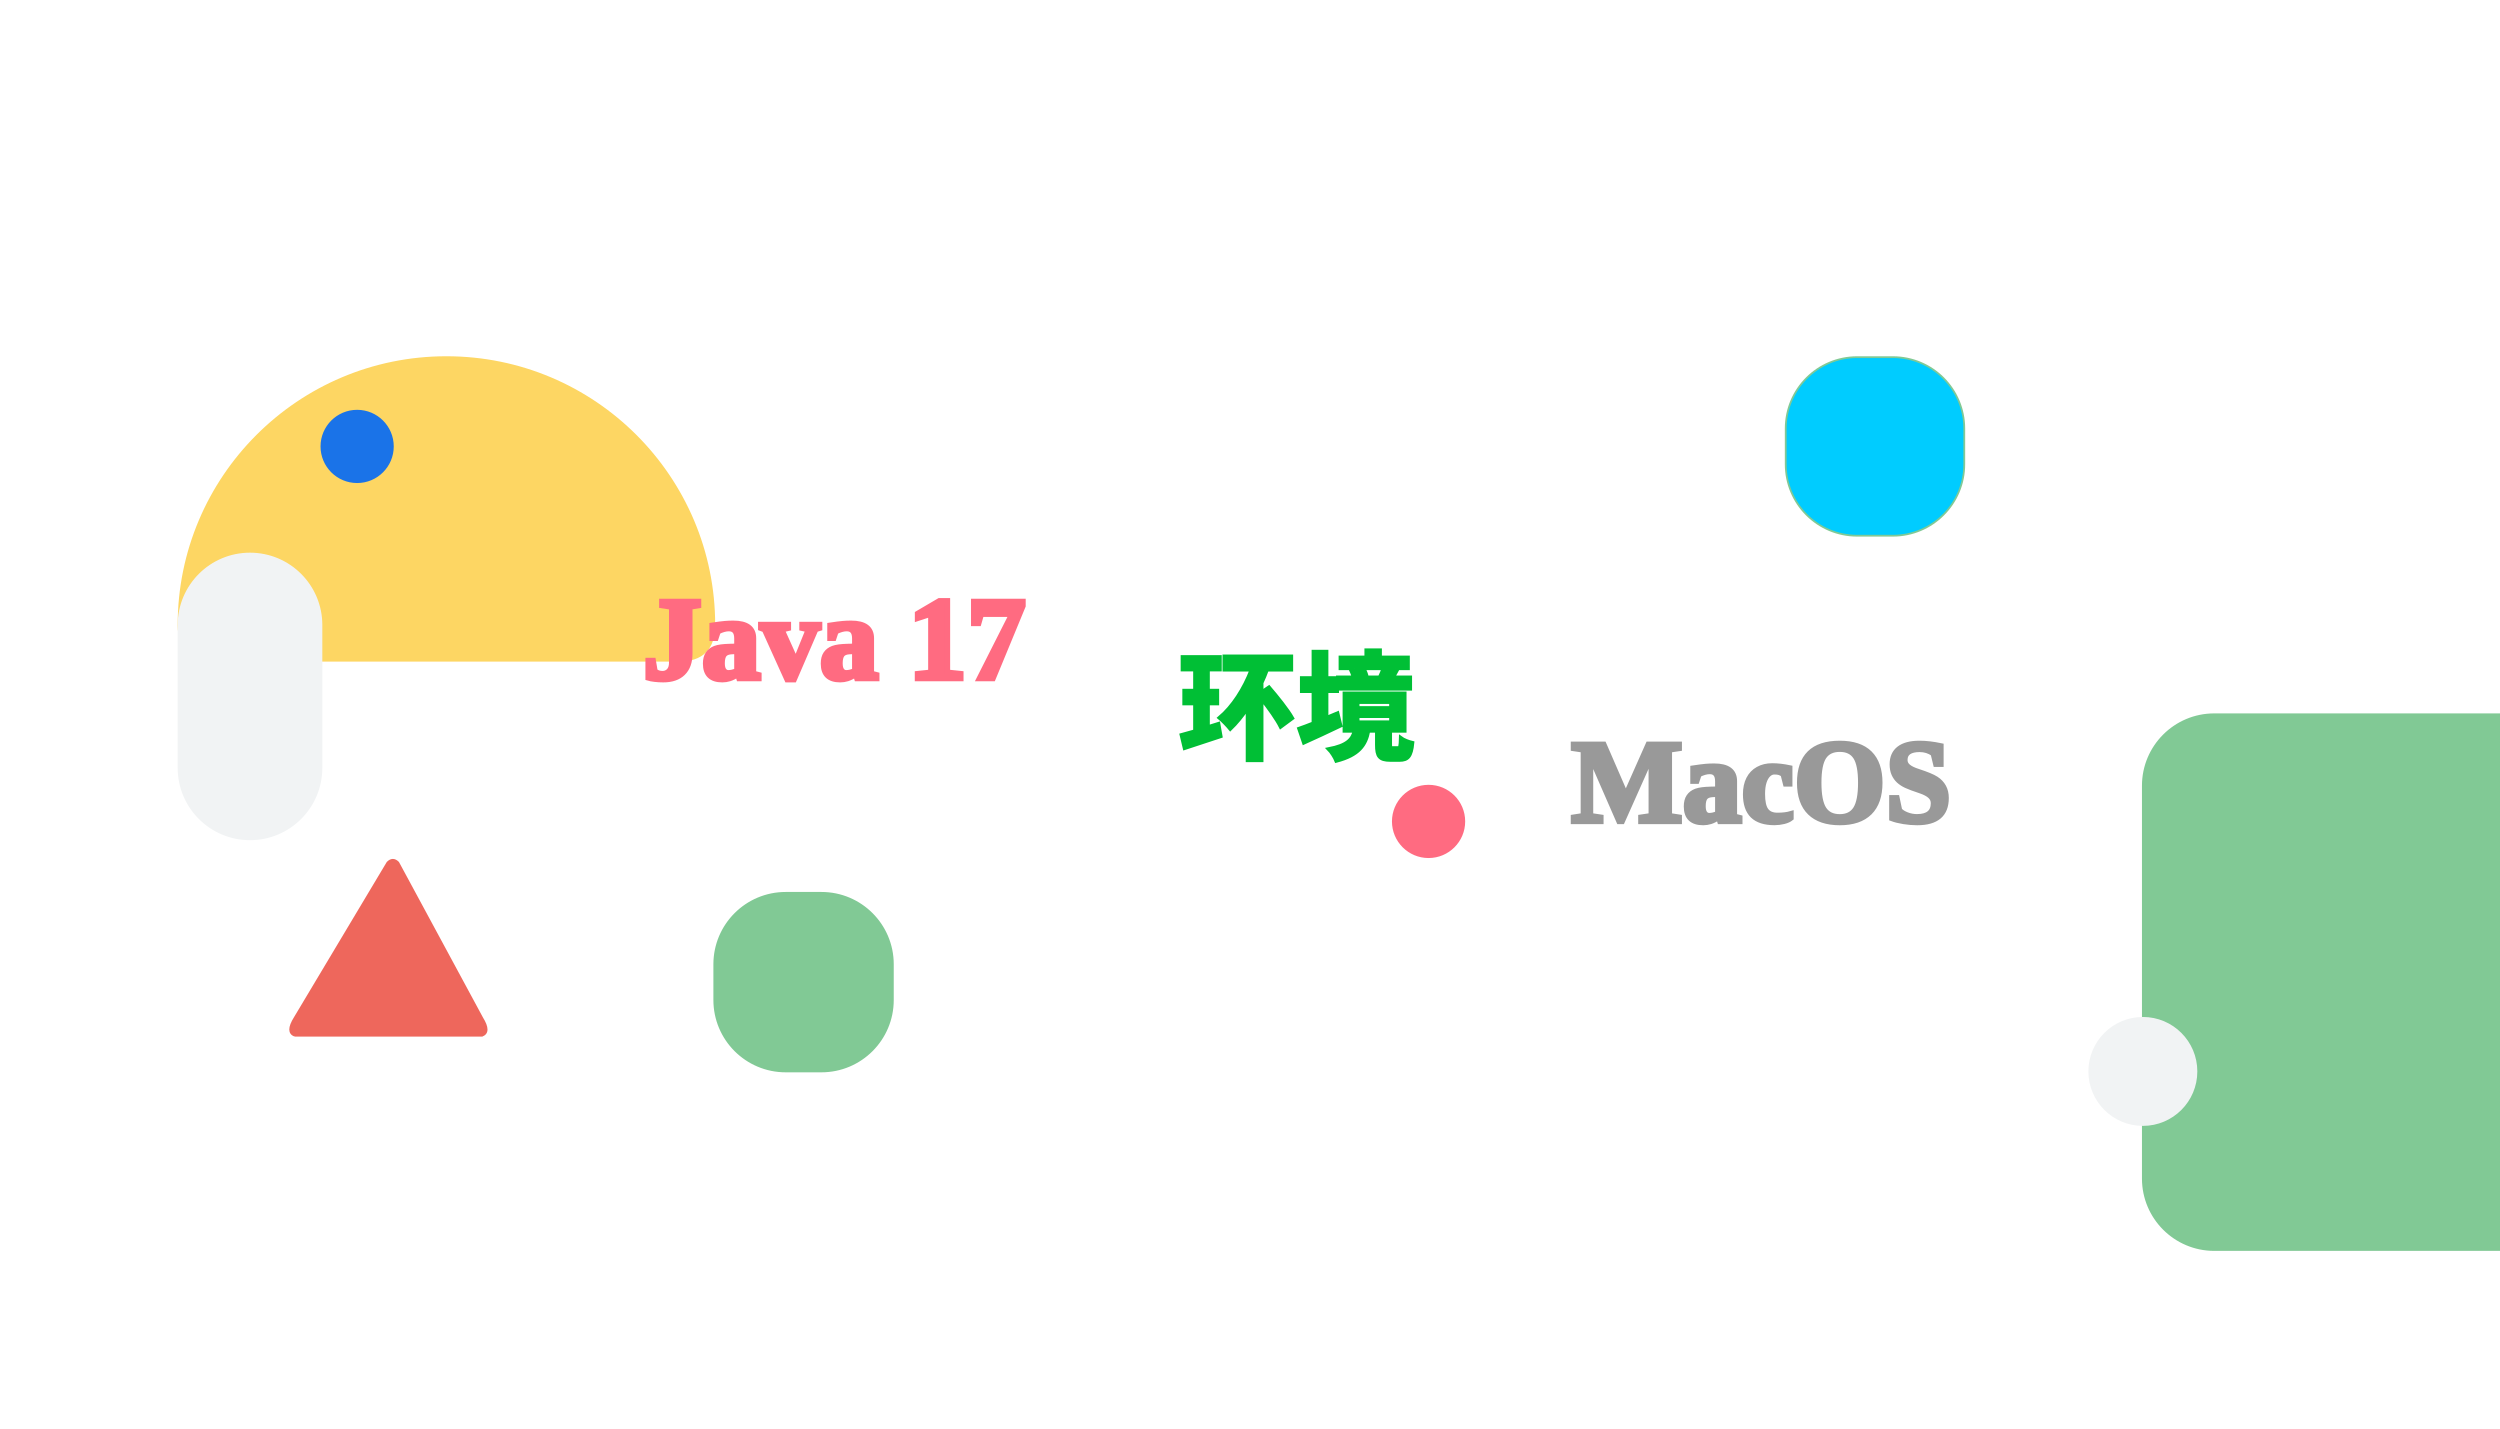
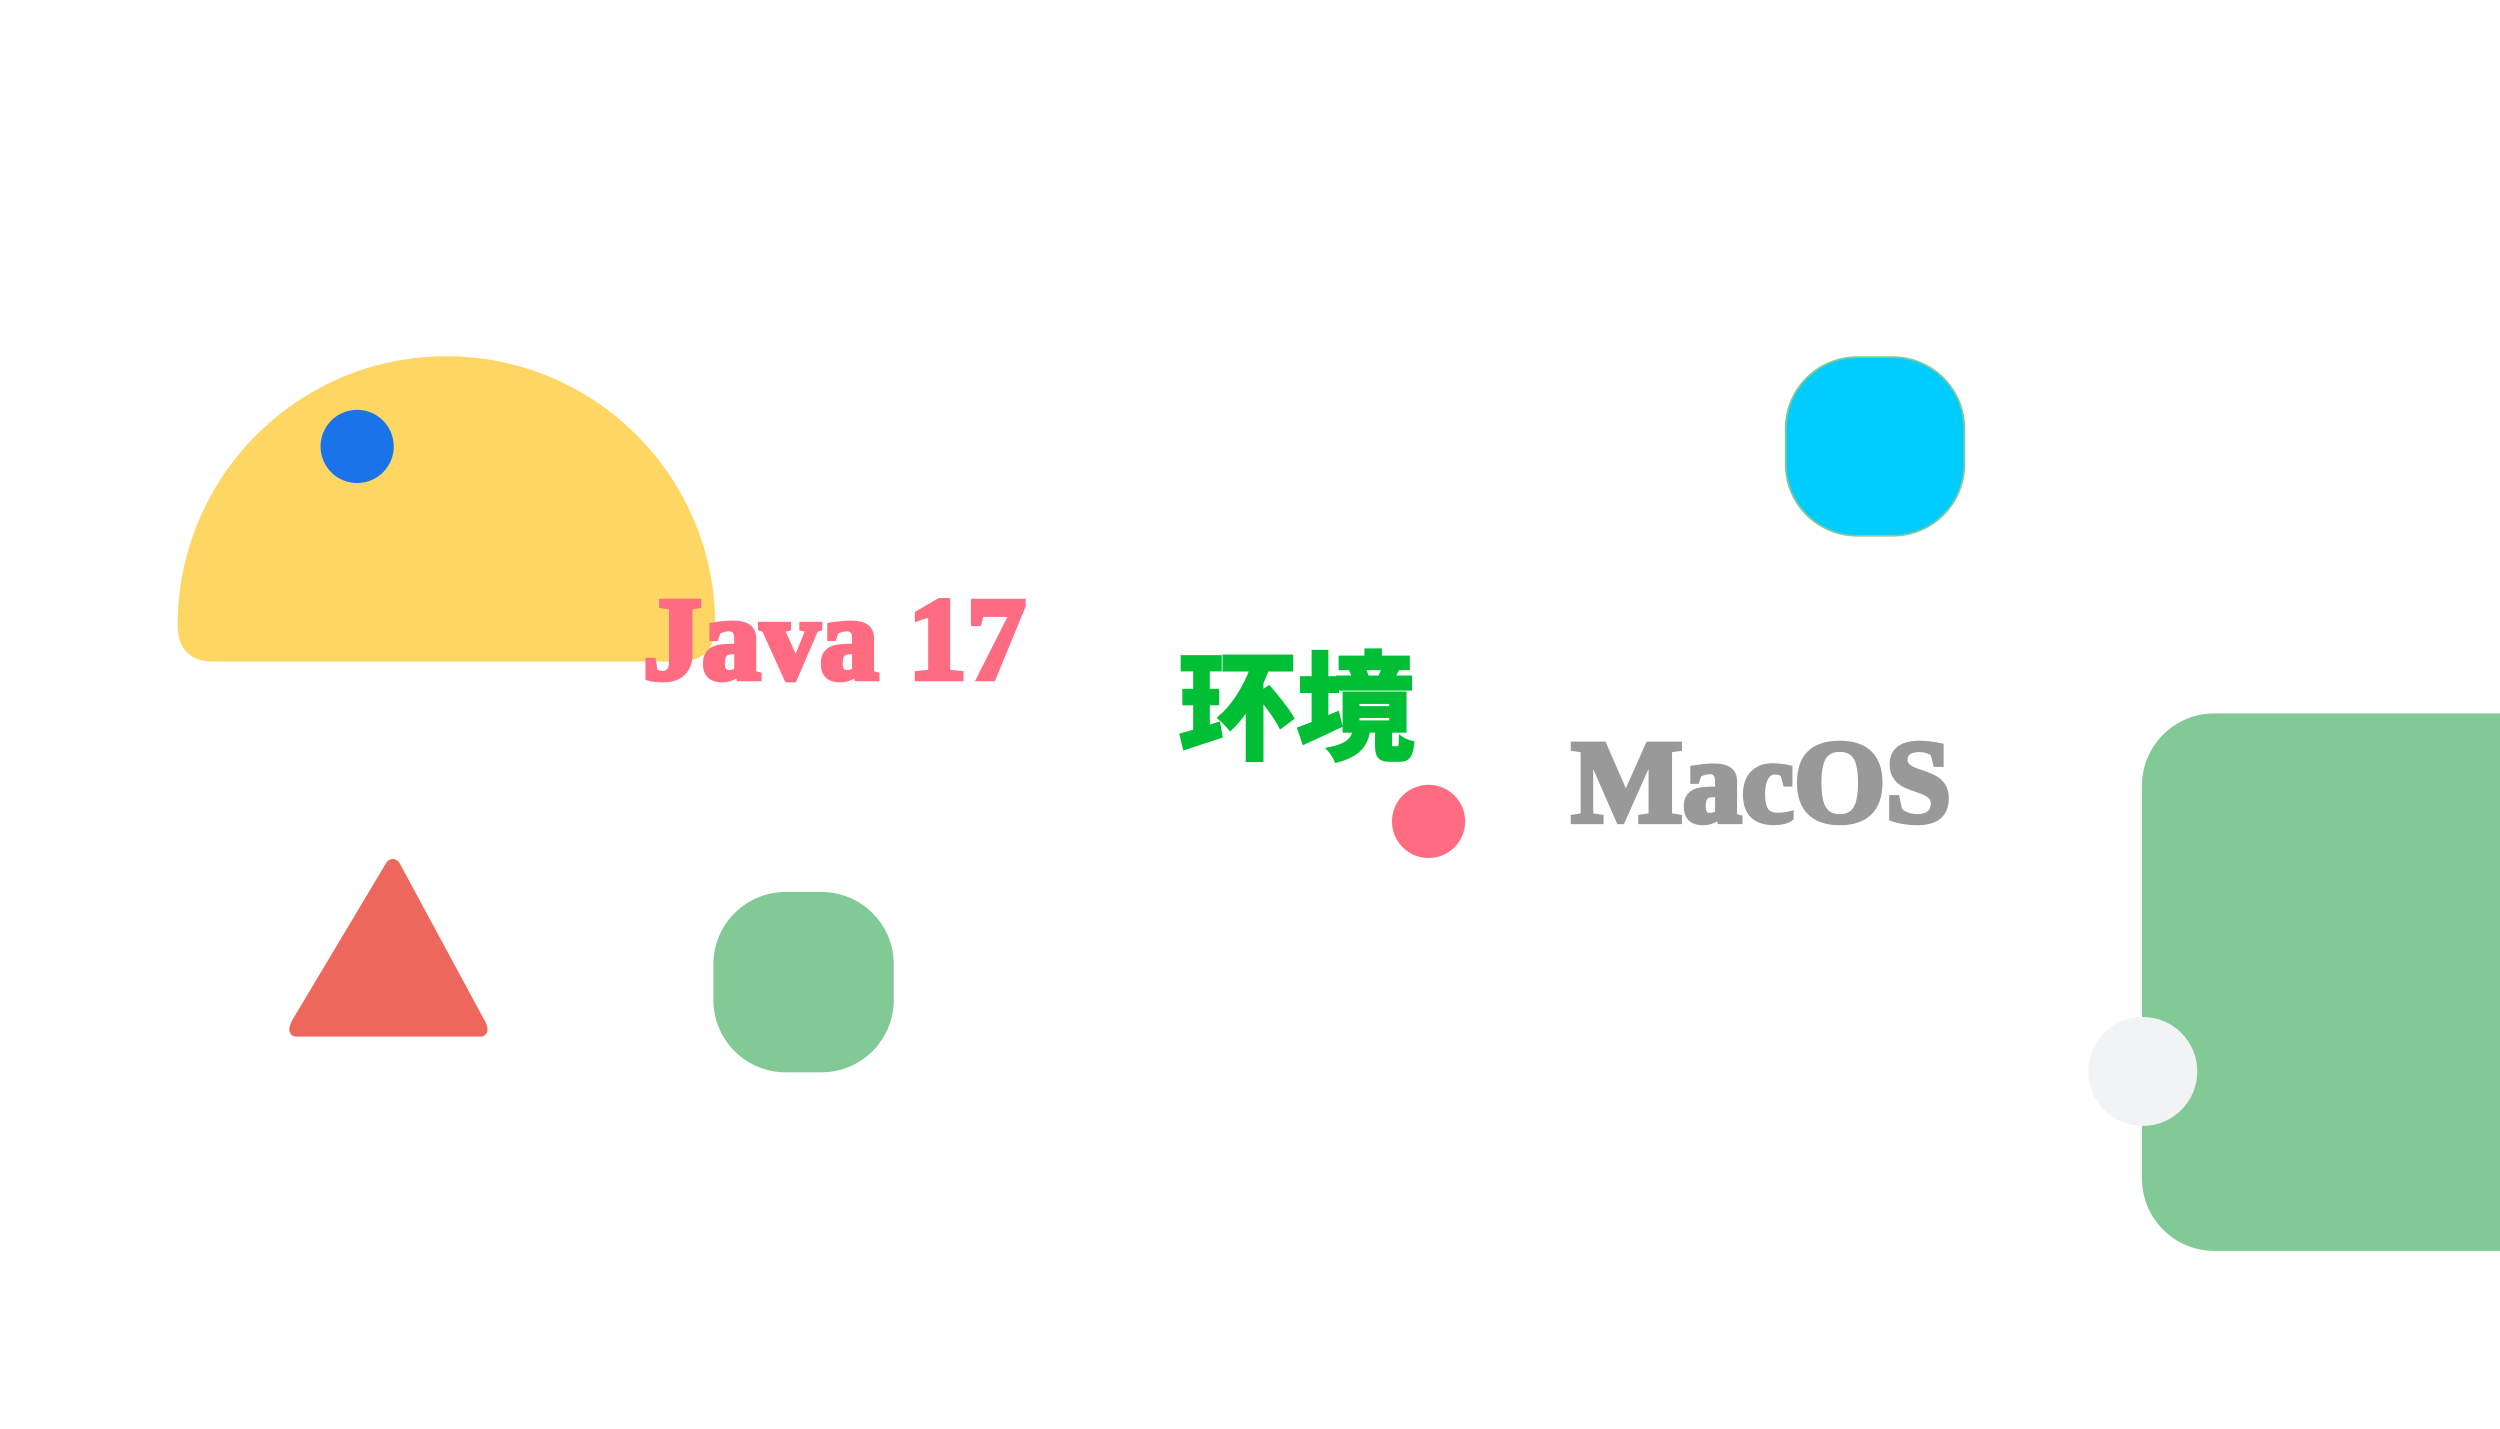
<svg xmlns="http://www.w3.org/2000/svg" version="1.1" baseProfile="full" width="100%" height="100%" viewBox="0 0 1400 800">
  <rect x="1200" y="400" rx="40" ry="40" width="300" height="300" stroke="rgb(129, 201, 149)" fill="rgb(129, 201, 149)">
-     <animateTransform attributeType="XML" attributeName="transform" begin="0s" dur="35s" type="rotate" from="0 1450 550" to="360 1450 550" repeatCount="indefinite" />
-   </rect>
+ 
+ 
+ 
+     </rect>
  <path d="M 100 350 A 150 150 0 1 1 400 350 Q400 370 380 370 L 250 370 L 120 370 Q100 370 100 350" stroke="rgb(253, 214, 99)" fill="rgb(253, 214, 99)">
-     <animateMotion path="M 800 -200 L 800 -300 L 800 -200" dur="20s" begin="0s" repeatCount="indefinite" />
-     <animateTransform attributeType="XML" attributeName="transform" begin="0s" dur="30s" type="rotate" values="0 210 530 ; -30 210 530 ; 0 210 530" keyTimes="0 ; 0.5 ; 1" repeatCount="indefinite" />
-   </path>
+ 
+ 
+ 
+     </path>
  <circle cx="200" cy="250" r="20" stroke="#1a73e8" fill="#1a73e8">
-     <animateMotion path="M 0 0 L 40 20 Z" dur="5s" repeatCount="indefinite" />
-   </circle>
+ 
+     </circle>
  <path d="M 165 580 L 270 580 Q275 578 270 570 L 223 483 Q220 480 217 483 L 165 570 Q160 578 165 580" stroke="rgb(238, 103, 92)" fill="rgb(238, 103, 92)">
-     <animateTransform attributeType="XML" attributeName="transform" begin="0s" dur="35s" type="rotate" from="0 210 530" to="360 210 530" repeatCount="indefinite" />
-   </path>
+ 
+ 
+ 
+     </path>
  <circle cx="1200" cy="600" r="30" stroke="rgb(241, 243, 244)" fill="rgb(241, 243, 244)">
-     <animateMotion path="M 0 0 L -20 40 Z" dur="9s" repeatCount="indefinite" />
-   </circle>
+ 
+     </circle>
  <circle cx="800" cy="460" r="20" stroke="#ff6b81" fill="#ff6b81">
-     <animateMotion path="M 0 0 L 80 20 L 80 60 L 0 60 L 0 0" dur="20s" begin="0s" repeatCount="indefinite" />
-   </circle>
-   <path d="M 100 350 A 40 40 0 1 1 180 350 L 180 430 A 40 40 0 1 1 100 430 Z" stroke="rgb(241, 243, 244)" fill="rgb(241, 243, 244)">
-     <animateMotion path="M 140 390 L 180 360 L 140 390" dur="20s" begin="0s" repeatCount="indefinite" />
-     <animateTransform attributeType="XML" attributeName="transform" begin="0s" dur="30s" type="rotate" values="0 140 390; -60 140 390; 0 140 390" keyTimes="0 ; 0.5 ; 1" repeatCount="indefinite" />
-   </path>
+ 
+     </circle>
  <rect x="400" y="500" rx="40" ry="40" width="100" height="100" stroke="rgb(129, 201, 149)" fill="rgb(129, 201, 149)">
-     <animateTransform attributeType="XML" attributeName="transform" begin="0s" dur="35s" type="rotate" from="-30 550 750" to="400 550 750" repeatCount="indefinite" />
-   </rect>
+ 
+ 
+     </rect>
  <rect x="1000" y="200" rx="40" ry="40" width="100" height="100" stroke="rgb(129, 201, 149)" fill="#00CCFF">
-     <animateMotion path="M 0 0 L 80 20 L 100 60 L 80 80 L 120 80 L 100 60 L 80 40 L 60 20 L 40 0 L 0 0" dur="30s" begin="3s" repeatCount="indefinite" />
-   </rect>
+ 
+ 
+     </rect>
  <text font-size="66" fill="#999" font-weight="bold" stroke="#999999" stroke-width="3">
    <tspan x="880" y="460">
            MacOS
        </tspan>
-     <animateMotion path="M 0 0 L -20 40 Z" dur="12s" repeatCount="indefinite" />
  </text>
  <text font-size="66" fill="#00BF35" font-weight="bold" stroke="#00BF35" stroke-width="2">
    <tspan x="660" y="420">
            环境
        </tspan>
-     <animateMotion path="M 0 0 L -20 40 Z" dur="6s" repeatCount="indefinite" />
  </text>
  <text font-size="66" fill="#ff6b81" font-weight="bold" stroke="#ff6b81" stroke-width="3">
    <tspan x="360" y="380">
            Java 17
        </tspan>
-     <animateMotion path="M 0 0 L -20 40 Z" dur="9s" repeatCount="indefinite" />
  </text>
</svg>
